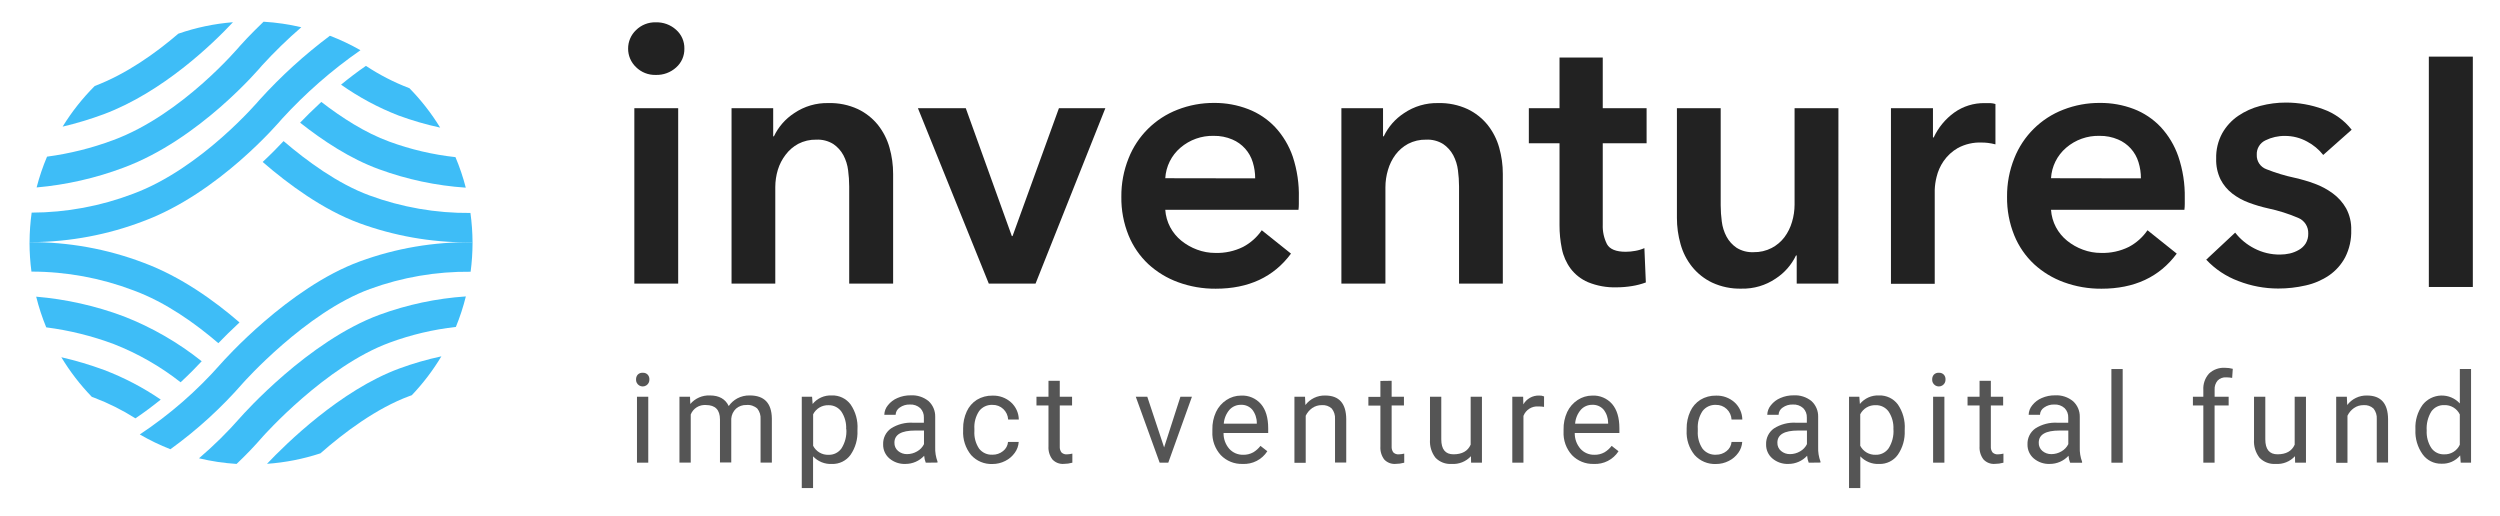
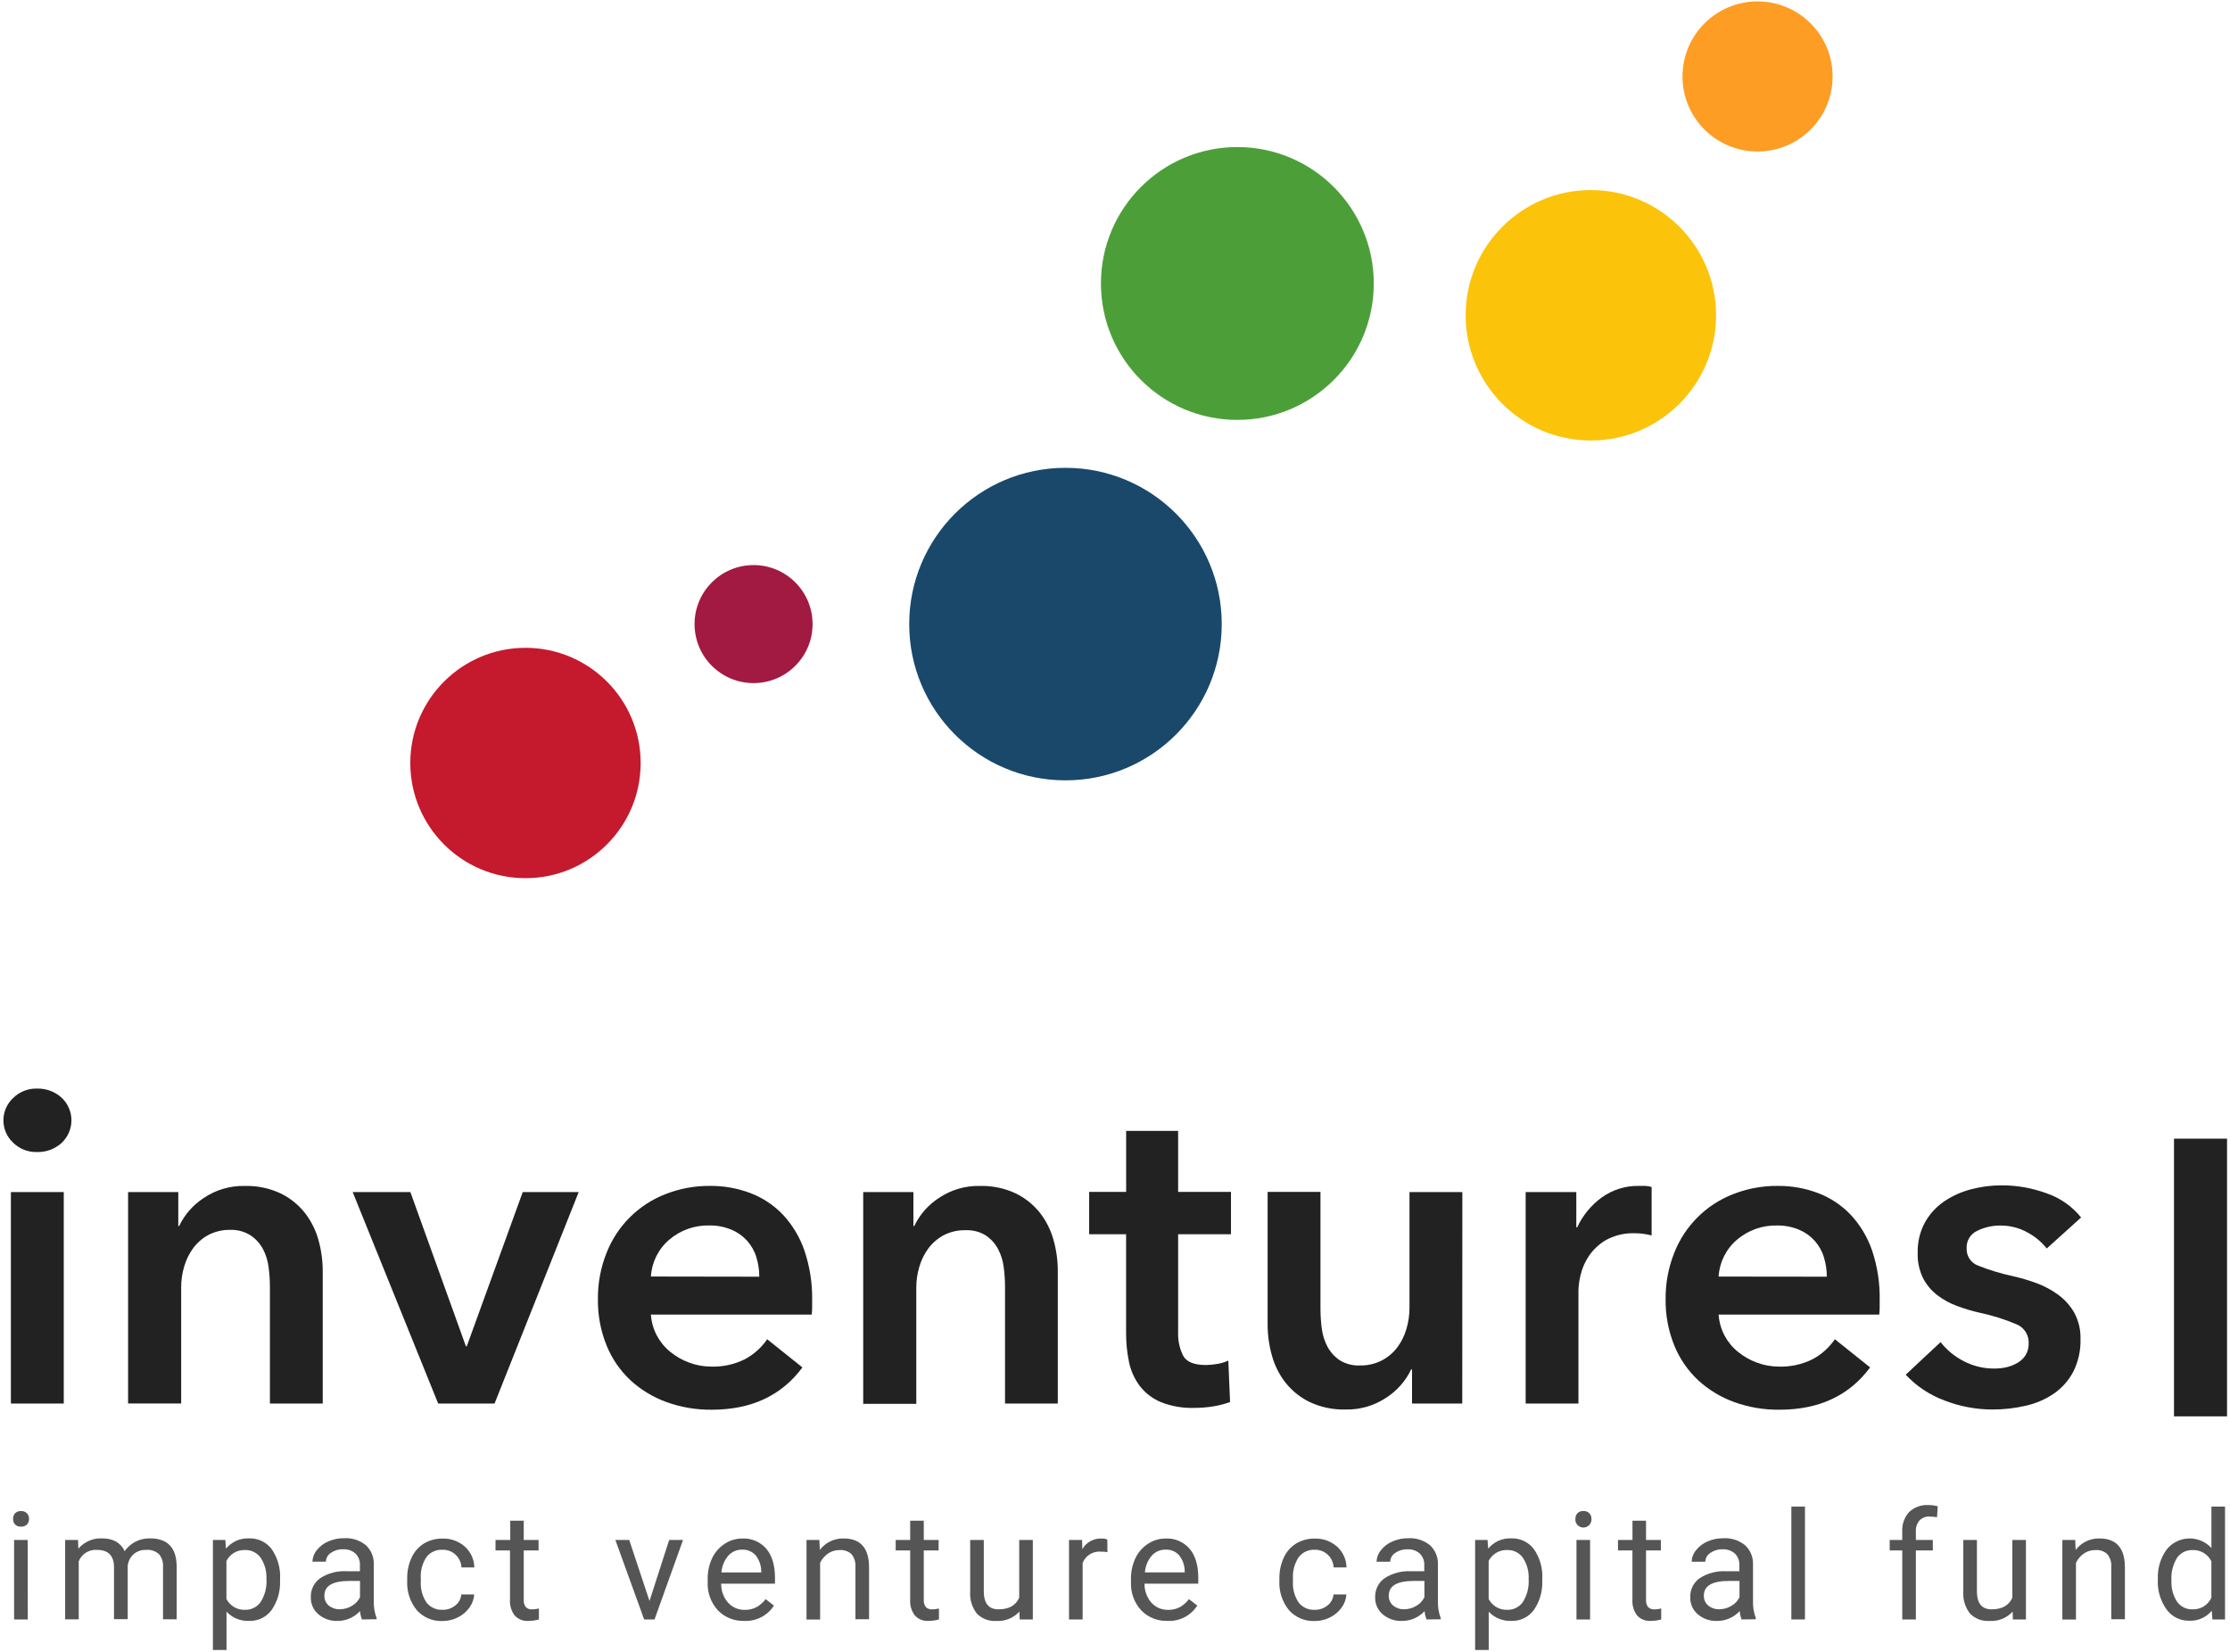
- <svg xmlns="http://www.w3.org/2000/svg" id="Calque_1" data-name="Calque 1" viewBox="0 0 691 142.51">
+ <svg xmlns="http://www.w3.org/2000/svg" id="Calque_1" data-name="Calque 1" viewBox="0 0 511.33 378.59">
  <defs>
-     <style>.cls-1{fill:#3ebdf7;}.cls-2{fill:#222;}.cls-3{fill:#555;}</style>
+     <style>.cls-1{fill:#222;}.cls-2{fill:#555;}.cls-3{fill:#fcc30b;}.cls-4{fill:#c5192d;}.cls-5{fill:#4c9f38;}.cls-6{fill:#fd9d24;}.cls-7{fill:#a21942;}.cls-8{fill:#19486a;}</style>
  </defs>
-   <path class="cls-1" d="M36.89,80.26c9,3.3,17.2,9.23,23.46,14.59,1.45-1.51,3.44-3.49,5.85-5.73C59.34,83.17,50,76.45,39.69,72.63A87.28,87.28,0,0,0,8.16,66.93c0,.07,0,.15,0,.22a61.71,61.71,0,0,0,.53,7.92A79.42,79.42,0,0,1,36.89,80.26Z" />
-   <path class="cls-1" d="M113.17,109.47l.65-.23A61.44,61.44,0,0,0,122,98.49a85.53,85.53,0,0,0-11.62,3.36c-16.3,6-31.41,20.89-36.58,26.35a61,61,0,0,0,14.77-2.9C95.13,119.53,104.07,112.83,113.17,109.47Z" />
-   <path class="cls-1" d="M72.61,120.7c.17-.19,17.34-19.51,35.09-26A77.54,77.54,0,0,1,126,90.37a60.73,60.73,0,0,0,2.76-8.44A86.39,86.39,0,0,0,104.9,87c-19.66,7.24-37.62,27.43-38.45,28.37A110.14,110.14,0,0,1,55,126.67a61.12,61.12,0,0,0,10.39,1.56A103,103,0,0,0,72.61,120.7Z" />
-   <path class="cls-1" d="M67.15,105.88c.17-.19,17.33-19.5,35.09-26a78.78,78.78,0,0,1,27.84-4.77,61.71,61.71,0,0,0,.53-7.92c0-.08,0-.15,0-.23a86.81,86.81,0,0,0-31.17,5.3C79.77,79.47,61.81,99.66,61,100.59a112.93,112.93,0,0,1-22.36,19.49,60.94,60.94,0,0,0,8.46,4.09A119,119,0,0,0,67.15,105.88Z" />
-   <path class="cls-1" d="M49.92,105.66c2.52-2.34,4.5-4.37,5.83-5.81a82.78,82.78,0,0,0-21.52-12.4A91,91,0,0,0,10,82a60.74,60.74,0,0,0,2.78,8.48,84.13,84.13,0,0,1,18.67,4.62A73.06,73.06,0,0,1,49.92,105.66Z" />
-   <path class="cls-1" d="M37.43,115.63c2.49-1.67,4.83-3.44,7-5.19a75.59,75.59,0,0,0-15.63-8.17,97,97,0,0,0-11.85-3.53,61.45,61.45,0,0,0,8.43,10.95l.61.22A63.3,63.3,0,0,1,37.43,115.63Z" />
-   <path class="cls-1" d="M101.14,18.21c-2.43,1.67-4.74,3.44-6.87,5.19a73.69,73.69,0,0,0,15.92,8.54,85.86,85.86,0,0,0,11.47,3.33,61.47,61.47,0,0,0-8.49-10.89l-.17-.06A61.73,61.73,0,0,1,101.14,18.21Z" />
-   <path class="cls-1" d="M39.53,61.17c21-7.75,37.74-27.54,38.38-28.29a129.69,129.69,0,0,1,21.72-19,60.92,60.92,0,0,0-8.44-4A137.13,137.13,0,0,0,71.75,27.58c-.16.19-16.06,19-35,26a79.49,79.49,0,0,1-28,5.19,61.68,61.68,0,0,0-.58,8.15H9.1A88,88,0,0,0,39.53,61.17Z" />
-   <path class="cls-1" d="M72.45,18.06A129.43,129.43,0,0,1,83.28,7.53,61.15,61.15,0,0,0,72.85,6c-3.86,3.69-6.27,6.4-6.56,6.73s-16,19-35,26A84.34,84.34,0,0,1,13,43.3a60.76,60.76,0,0,0-2.88,8.51,91.07,91.07,0,0,0,24-5.46C55.11,38.6,71.82,18.82,72.45,18.06Z" />
-   <path class="cls-1" d="M64.39,6.14a60.91,60.91,0,0,0-15.1,3.17C43.13,14.6,35,20.44,26.18,23.77A61.49,61.49,0,0,0,17.31,35a97.71,97.71,0,0,0,11.31-3.41C45,25.48,58.84,12.08,64.39,6.14Z" />
-   <path class="cls-1" d="M88.81,28.17c-2.51,2.32-4.54,4.36-5.86,5.74,6.33,5,13.91,10,21.79,12.86a86.47,86.47,0,0,0,24,5.1,60.75,60.75,0,0,0-2.85-8.44,77.42,77.42,0,0,1-18.3-4.29C100.94,36.71,94.41,32.5,88.81,28.17Z" />
-   <path class="cls-1" d="M102.08,54c-8.68-3.19-17.22-9.46-23.7-15-1.44,1.54-3.4,3.54-5.78,5.77,7.09,6.14,16.65,13.2,26.68,16.9a87,87,0,0,0,30,5.32l1.33,0a61.69,61.69,0,0,0-.58-8.13A78.71,78.71,0,0,1,102.08,54Z" />
-   <path class="cls-2" d="M173.61,13.44a7,7,0,0,1,2.17-5.1,7.46,7.46,0,0,1,5.5-2.17,8,8,0,0,1,5.61,2.07,6.74,6.74,0,0,1,2.27,5.2,6.74,6.74,0,0,1-2.27,5.2,8,8,0,0,1-5.61,2.07,7.45,7.45,0,0,1-5.5-2.17A7,7,0,0,1,173.61,13.44Zm1.72,16.46h12.12V78.38H175.33Z" />
-   <path class="cls-2" d="M202.2,29.9h11.51v7.78h.2a15.66,15.66,0,0,1,5.61-6.41A16.11,16.11,0,0,1,229,28.49a18.24,18.24,0,0,1,8.13,1.67,16,16,0,0,1,5.55,4.39,17.8,17.8,0,0,1,3.18,6.26,26.41,26.41,0,0,1,1,7.27v30.3H234.72V51.52a34.36,34.36,0,0,0-.3-4.44,12,12,0,0,0-1.31-4.19,8.72,8.72,0,0,0-2.78-3.08,8.17,8.17,0,0,0-4.7-1.21,10.37,10.37,0,0,0-5,1.16,10.73,10.73,0,0,0-3.48,3A13.19,13.19,0,0,0,215,46.92a16.72,16.72,0,0,0-.71,4.8V78.38H202.2Z" />
-   <path class="cls-2" d="M253.71,29.9h13.23l12.73,35.35h.2L292.69,29.9h12.83L286.23,78.38H273.3Z" />
-   <path class="cls-2" d="M359,54.75v1.62a13.17,13.17,0,0,1-.1,1.62H322.08a12,12,0,0,0,1.36,4.8,12.18,12.18,0,0,0,3.08,3.74A15.33,15.33,0,0,0,330.87,69a14.28,14.28,0,0,0,5.05.91,16.17,16.17,0,0,0,7.68-1.67,14.39,14.39,0,0,0,5.15-4.6l8.08,6.46q-7.17,9.7-20.81,9.7A29.61,29.61,0,0,1,325.62,78a24.53,24.53,0,0,1-8.23-5,22.55,22.55,0,0,1-5.45-7.93,27.33,27.33,0,0,1-2-10.66,27.83,27.83,0,0,1,2-10.66,23.73,23.73,0,0,1,13.53-13.43,27.22,27.22,0,0,1,10.15-1.87A25.59,25.59,0,0,1,345,30.16a20.28,20.28,0,0,1,7.42,4.95,23,23,0,0,1,4.9,8.18A33.8,33.8,0,0,1,359,54.75ZM346.93,49.3a15,15,0,0,0-.66-4.44,9.92,9.92,0,0,0-5.66-6.31,12.56,12.56,0,0,0-5.1-1,13.62,13.62,0,0,0-9.24,3.28,12,12,0,0,0-4.19,8.43Z" />
-   <path class="cls-2" d="M370.76,29.9h11.51v7.78h.2a15.66,15.66,0,0,1,5.61-6.41,16.11,16.11,0,0,1,9.44-2.78,18.24,18.24,0,0,1,8.13,1.67,16,16,0,0,1,5.55,4.39,17.8,17.8,0,0,1,3.18,6.26,26.41,26.41,0,0,1,1,7.27v30.3H403.28V51.52a34.36,34.36,0,0,0-.3-4.44,12,12,0,0,0-1.31-4.19,8.72,8.72,0,0,0-2.78-3.08,8.17,8.17,0,0,0-4.7-1.21,10.37,10.37,0,0,0-5,1.16,10.73,10.73,0,0,0-3.48,3,13.19,13.19,0,0,0-2.07,4.19,16.72,16.72,0,0,0-.71,4.8V78.38H370.76Z" />
-   <path class="cls-2" d="M422.57,39.6V29.9h8.48v-14H443v14h12.12v9.7H443V62.12a11,11,0,0,0,1.16,5.35q1.16,2.12,5.2,2.12a15.05,15.05,0,0,0,2.63-.25,10.54,10.54,0,0,0,2.52-.76l.4,9.49a20.06,20.06,0,0,1-3.84,1,27.09,27.09,0,0,1-4.24.35A19.35,19.35,0,0,1,438.93,78a11.93,11.93,0,0,1-4.8-3.74,13.81,13.81,0,0,1-2.42-5.45,31.64,31.64,0,0,1-.66-6.62V39.6Z" />
-   <path class="cls-2" d="M508.12,78.38H496.61V70.61h-.2A15.68,15.68,0,0,1,490.8,77a16.12,16.12,0,0,1-9.44,2.78,18.23,18.23,0,0,1-8.13-1.67,16,16,0,0,1-5.55-4.39,17.7,17.7,0,0,1-3.18-6.26,26.31,26.31,0,0,1-1-7.27V29.9H475.6V56.77a34.36,34.36,0,0,0,.3,4.44,12,12,0,0,0,1.31,4.19A8.69,8.69,0,0,0,480,68.49a8.15,8.15,0,0,0,4.7,1.21,10.43,10.43,0,0,0,5-1.16,10.57,10.57,0,0,0,3.54-3,13.19,13.19,0,0,0,2.07-4.19,16.74,16.74,0,0,0,.71-4.8V29.9h12.12Z" />
-   <path class="cls-2" d="M522.66,29.9h11.61V38h.2a17.69,17.69,0,0,1,5.66-6.87,14.11,14.11,0,0,1,8.48-2.63q.71,0,1.52,0a5.66,5.66,0,0,1,1.41.25V39.9a17.13,17.13,0,0,0-2.07-.4,14.5,14.5,0,0,0-1.67-.1,12.85,12.85,0,0,0-6.67,1.52,12.1,12.1,0,0,0-3.94,3.64,13,13,0,0,0-1.92,4.34,16.85,16.85,0,0,0-.51,3.54v26H522.66Z" />
-   <path class="cls-2" d="M603.87,54.75v1.62a13.17,13.17,0,0,1-.1,1.62H566.9a12,12,0,0,0,1.36,4.8,12.18,12.18,0,0,0,3.08,3.74A15.33,15.33,0,0,0,575.69,69a14.28,14.28,0,0,0,5.05.91,16.17,16.17,0,0,0,7.68-1.67,14.39,14.39,0,0,0,5.15-4.6l8.08,6.46q-7.17,9.7-20.81,9.7A29.61,29.61,0,0,1,570.43,78a24.53,24.53,0,0,1-8.23-5,22.55,22.55,0,0,1-5.45-7.93,27.33,27.33,0,0,1-2-10.66,27.83,27.83,0,0,1,2-10.66,23.73,23.73,0,0,1,13.53-13.43,27.22,27.22,0,0,1,10.15-1.87,25.59,25.59,0,0,1,9.34,1.67,20.28,20.28,0,0,1,7.42,4.95,23,23,0,0,1,4.9,8.18A33.8,33.8,0,0,1,603.87,54.75ZM591.75,49.3a15,15,0,0,0-.66-4.44,9.92,9.92,0,0,0-5.66-6.31,12.56,12.56,0,0,0-5.1-1,13.62,13.62,0,0,0-9.24,3.28,12,12,0,0,0-4.19,8.43Z" />
-   <path class="cls-2" d="M642.14,42.83a14,14,0,0,0-4.44-3.69,12.52,12.52,0,0,0-6.16-1.57,11.79,11.79,0,0,0-5.35,1.21,4.18,4.18,0,0,0-2.42,4,4.05,4.05,0,0,0,2.68,4,48.91,48.91,0,0,0,7.83,2.37,44.49,44.49,0,0,1,5.5,1.62,20.14,20.14,0,0,1,5,2.68,13.23,13.23,0,0,1,3.69,4.14,11.94,11.94,0,0,1,1.41,6,15.62,15.62,0,0,1-1.67,7.52,14.15,14.15,0,0,1-4.44,5,18.71,18.71,0,0,1-6.46,2.78,33.57,33.57,0,0,1-7.62.86,30.29,30.29,0,0,1-11-2.07,23.24,23.24,0,0,1-8.89-5.91l8-7.47a15.88,15.88,0,0,0,5.25,4.34,15,15,0,0,0,7.17,1.72,12.32,12.32,0,0,0,2.68-.3,9.09,9.09,0,0,0,2.52-1,5.23,5.23,0,0,0,1.87-1.77,5,5,0,0,0,.71-2.73,4.48,4.48,0,0,0-2.78-4.34,45,45,0,0,0-8.33-2.63,39.94,39.94,0,0,1-5.3-1.57,17.25,17.25,0,0,1-4.6-2.53,11.67,11.67,0,0,1-3.23-3.89,12.35,12.35,0,0,1-1.21-5.76,13.88,13.88,0,0,1,1.67-7,14.33,14.33,0,0,1,4.39-4.8,19.74,19.74,0,0,1,6.16-2.78,27.53,27.53,0,0,1,7.07-.91,29.78,29.78,0,0,1,10.25,1.82A17.32,17.32,0,0,1,650,35.86Z" />
-   <path class="cls-3" d="M175.81,104.83a1.86,1.86,0,0,1,.46-1.28,1.74,1.74,0,0,1,1.37-.52,1.76,1.76,0,0,1,1.38.52,1.84,1.84,0,0,1,.47,1.28,1.85,1.85,0,1,1-3.69,0Zm3.37,23.06h-3.12V109.66h3.12Z" />
-   <path class="cls-3" d="M190.72,109.66l.08,2a6.73,6.73,0,0,1,5.41-2.36q3.82,0,5.21,2.93a6.91,6.91,0,0,1,2.37-2.12,7,7,0,0,1,3.45-.81q6,0,6.1,6.35v12.21h-3.12v-12a4.18,4.18,0,0,0-.89-2.92,3.93,3.93,0,0,0-3-1,4.13,4.13,0,0,0-2.88,1,4.2,4.2,0,0,0-1.33,2.79v12.1H199V115.95q0-4-3.89-4a4.17,4.17,0,0,0-4.19,2.61v13.31h-3.12V109.66Z" />
-   <path class="cls-3" d="M237,119a10.91,10.91,0,0,1-1.9,6.7,6.1,6.1,0,0,1-5.15,2.54,6.69,6.69,0,0,1-5.22-2.11v8.78h-3.12V109.66h2.85l.15,2a6.42,6.42,0,0,1,5.29-2.36,6.22,6.22,0,0,1,5.2,2.48,11,11,0,0,1,1.91,6.89Zm-3.12-.35a8.05,8.05,0,0,0-1.31-4.87A4.23,4.23,0,0,0,229,112a4.58,4.58,0,0,0-4.25,2.51v8.71a4.59,4.59,0,0,0,4.28,2.49,4.21,4.21,0,0,0,3.56-1.78A8.79,8.79,0,0,0,233.93,118.63Z" />
-   <path class="cls-3" d="M255.88,127.89a6.51,6.51,0,0,1-.44-1.92,7,7,0,0,1-5.19,2.26,6.43,6.43,0,0,1-4.42-1.52,4.93,4.93,0,0,1-1.73-3.87,5.15,5.15,0,0,1,2.17-4.42,10.21,10.21,0,0,1,6.09-1.58h3v-1.43a3.5,3.5,0,0,0-1-2.6,3.92,3.92,0,0,0-2.88-1,4.54,4.54,0,0,0-2.8.84,2.48,2.48,0,0,0-1.13,2h-3.13a4.3,4.3,0,0,1,1-2.64,6.61,6.61,0,0,1,2.63-2,8.84,8.84,0,0,1,3.65-.74,7.21,7.21,0,0,1,4.94,1.58,5.69,5.69,0,0,1,1.85,4.34v8.39a10.26,10.26,0,0,0,.64,4v.27Zm-5.17-2.37a5.48,5.48,0,0,0,2.78-.76,4.59,4.59,0,0,0,1.9-2V119h-2.44q-5.73,0-5.73,3.35a2.84,2.84,0,0,0,1,2.29A3.75,3.75,0,0,0,250.71,125.52Z" />
-   <path class="cls-3" d="M274.33,125.68a4.49,4.49,0,0,0,2.91-1,3.55,3.55,0,0,0,1.38-2.53h2.95a5.66,5.66,0,0,1-1.08,3,7.09,7.09,0,0,1-2.65,2.26,7.66,7.66,0,0,1-3.51.84,7.51,7.51,0,0,1-5.92-2.48,9.9,9.9,0,0,1-2.2-6.8v-.52a11,11,0,0,1,1-4.73,7.43,7.43,0,0,1,2.8-3.22,8,8,0,0,1,4.32-1.15,7.31,7.31,0,0,1,5.1,1.84,6.56,6.56,0,0,1,2.17,4.77h-2.95a4.29,4.29,0,0,0-1.34-2.91,4.17,4.17,0,0,0-3-1.14,4.36,4.36,0,0,0-3.68,1.71,8,8,0,0,0-1.31,4.94v.59a7.87,7.87,0,0,0,1.3,4.85A4.38,4.38,0,0,0,274.33,125.68Z" />
-   <path class="cls-3" d="M292.92,105.25v4.41h3.4v2.41h-3.4v11.32a2.54,2.54,0,0,0,.45,1.64,1.92,1.92,0,0,0,1.55.55,7.56,7.56,0,0,0,1.48-.2v2.51a9.07,9.07,0,0,1-2.39.33,3.88,3.88,0,0,1-3.15-1.26,5.43,5.43,0,0,1-1.06-3.59v-11.3h-3.32v-2.41h3.32v-4.41Z" />
-   <path class="cls-3" d="M321.76,123.66l4.51-14h3.18l-6.54,18.23h-2.38l-6.6-18.23h3.18Z" />
-   <path class="cls-3" d="M343.43,128.23a8,8,0,0,1-6-2.43,9,9,0,0,1-2.33-6.51v-.57a10.94,10.94,0,0,1,1-4.84,8.08,8.08,0,0,1,2.9-3.33,7.29,7.29,0,0,1,4-1.21,6.83,6.83,0,0,1,5.53,2.34q2,2.34,2,6.71v1.3H338.19a6.47,6.47,0,0,0,1.57,4.35,5,5,0,0,0,3.83,1.66,5.43,5.43,0,0,0,2.8-.67,7,7,0,0,0,2-1.79l1.9,1.48A7.65,7.65,0,0,1,343.43,128.23ZM343,111.89a4.16,4.16,0,0,0-3.17,1.37,6.68,6.68,0,0,0-1.58,3.85h9.13v-.24a5.94,5.94,0,0,0-1.28-3.68A3.92,3.92,0,0,0,343,111.89Z" />
-   <path class="cls-3" d="M360.71,109.66l.1,2.29a6.64,6.64,0,0,1,5.46-2.63q5.78,0,5.83,6.52v12H369V115.83a4.2,4.2,0,0,0-.9-2.91,3.61,3.61,0,0,0-2.75-.94,4.5,4.5,0,0,0-2.66.81,5.49,5.49,0,0,0-1.79,2.12v13h-3.12V109.66Z" />
-   <path class="cls-3" d="M384.65,105.25v4.41h3.4v2.41h-3.4v11.32a2.54,2.54,0,0,0,.45,1.64,1.92,1.92,0,0,0,1.55.55,7.56,7.56,0,0,0,1.48-.2v2.51a9.07,9.07,0,0,1-2.39.33A3.88,3.88,0,0,1,382.6,127a5.43,5.43,0,0,1-1.06-3.59v-11.3h-3.32v-2.41h3.32v-4.41Z" />
-   <path class="cls-3" d="M406.57,126.09a6.62,6.62,0,0,1-5.34,2.14,5.67,5.67,0,0,1-4.44-1.69,7.32,7.32,0,0,1-1.54-5V109.66h3.12v11.77q0,4.14,3.37,4.14,3.57,0,4.75-2.66V109.66h3.12v18.23h-3Z" />
-   <path class="cls-3" d="M426.77,112.46a9.4,9.4,0,0,0-1.53-.12,4.11,4.11,0,0,0-4.16,2.61v12.94H418V109.66h3l.05,2.11a4.85,4.85,0,0,1,4.35-2.44,3.19,3.19,0,0,1,1.38.24Z" />
-   <path class="cls-3" d="M440.5,128.23a8,8,0,0,1-6-2.43,9,9,0,0,1-2.33-6.51v-.57a10.94,10.94,0,0,1,1-4.84,8.08,8.08,0,0,1,2.9-3.33,7.29,7.29,0,0,1,4-1.21,6.83,6.83,0,0,1,5.53,2.34q2,2.34,2,6.71v1.3H435.26a6.47,6.47,0,0,0,1.57,4.35,5,5,0,0,0,3.83,1.66,5.43,5.43,0,0,0,2.8-.67,7,7,0,0,0,2-1.79l1.9,1.48A7.65,7.65,0,0,1,440.5,128.23Zm-.39-16.34a4.16,4.16,0,0,0-3.17,1.37,6.68,6.68,0,0,0-1.58,3.85h9.13v-.24a5.94,5.94,0,0,0-1.28-3.68A3.92,3.92,0,0,0,440.11,111.89Z" />
-   <path class="cls-3" d="M474.31,125.68a4.49,4.49,0,0,0,2.91-1,3.55,3.55,0,0,0,1.38-2.53h2.95a5.66,5.66,0,0,1-1.08,3,7.09,7.09,0,0,1-2.65,2.26,7.66,7.66,0,0,1-3.51.84,7.51,7.51,0,0,1-5.92-2.48,9.9,9.9,0,0,1-2.2-6.8v-.52a11,11,0,0,1,1-4.73,7.43,7.43,0,0,1,2.8-3.22,8,8,0,0,1,4.32-1.15,7.31,7.31,0,0,1,5.1,1.84,6.56,6.56,0,0,1,2.17,4.77H478.6a4.29,4.29,0,0,0-1.34-2.91,4.17,4.17,0,0,0-3-1.14,4.36,4.36,0,0,0-3.68,1.71,8,8,0,0,0-1.31,4.94v.59a7.87,7.87,0,0,0,1.3,4.85A4.38,4.38,0,0,0,474.31,125.68Z" />
-   <path class="cls-3" d="M499.93,127.89a6.51,6.51,0,0,1-.44-1.92,7,7,0,0,1-5.19,2.26,6.43,6.43,0,0,1-4.42-1.52,4.93,4.93,0,0,1-1.73-3.87,5.15,5.15,0,0,1,2.17-4.42,10.21,10.21,0,0,1,6.09-1.58h3v-1.43a3.5,3.5,0,0,0-1-2.6,3.92,3.92,0,0,0-2.88-1,4.54,4.54,0,0,0-2.8.84,2.48,2.48,0,0,0-1.13,2h-3.13a4.3,4.3,0,0,1,1-2.64,6.61,6.61,0,0,1,2.63-2,8.84,8.84,0,0,1,3.65-.74,7.21,7.21,0,0,1,4.94,1.58,5.69,5.69,0,0,1,1.85,4.34v8.39a10.26,10.26,0,0,0,.64,4v.27Zm-5.17-2.37a5.48,5.48,0,0,0,2.78-.76,4.59,4.59,0,0,0,1.9-2V119H497q-5.73,0-5.73,3.35a2.84,2.84,0,0,0,1,2.29A3.75,3.75,0,0,0,494.76,125.52Z" />
-   <path class="cls-3" d="M526.46,119a10.91,10.91,0,0,1-1.9,6.7,6.1,6.1,0,0,1-5.15,2.54,6.69,6.69,0,0,1-5.22-2.11v8.78h-3.12V109.66h2.85l.15,2a6.42,6.42,0,0,1,5.29-2.36,6.22,6.22,0,0,1,5.2,2.48,11,11,0,0,1,1.91,6.89Zm-3.12-.35a8.05,8.05,0,0,0-1.31-4.87,4.23,4.23,0,0,0-3.61-1.79,4.58,4.58,0,0,0-4.25,2.51v8.71a4.59,4.59,0,0,0,4.28,2.49,4.21,4.21,0,0,0,3.56-1.78A8.79,8.79,0,0,0,523.35,118.63Z" />
-   <path class="cls-3" d="M534.06,104.83a1.86,1.86,0,0,1,.46-1.28,1.74,1.74,0,0,1,1.37-.52,1.76,1.76,0,0,1,1.38.52,1.84,1.84,0,0,1,.47,1.28,1.85,1.85,0,1,1-3.69,0Zm3.37,23.06h-3.12V109.66h3.12Z" />
-   <path class="cls-3" d="M550.27,105.25v4.41h3.4v2.41h-3.4v11.32a2.54,2.54,0,0,0,.45,1.64,1.92,1.92,0,0,0,1.55.55,7.56,7.56,0,0,0,1.48-.2v2.51a9.07,9.07,0,0,1-2.39.33,3.88,3.88,0,0,1-3.15-1.26,5.43,5.43,0,0,1-1.06-3.59v-11.3h-3.32v-2.41h3.32v-4.41Z" />
-   <path class="cls-3" d="M572.18,127.89a6.51,6.51,0,0,1-.44-1.92,7,7,0,0,1-5.19,2.26,6.43,6.43,0,0,1-4.42-1.52,4.93,4.93,0,0,1-1.73-3.87,5.15,5.15,0,0,1,2.17-4.42,10.21,10.21,0,0,1,6.09-1.58h3v-1.43a3.5,3.5,0,0,0-1-2.6,3.92,3.92,0,0,0-2.88-1,4.54,4.54,0,0,0-2.8.84,2.48,2.48,0,0,0-1.13,2h-3.13a4.3,4.3,0,0,1,1-2.64,6.61,6.61,0,0,1,2.63-2,8.84,8.84,0,0,1,3.65-.74A7.21,7.21,0,0,1,573,110.9a5.69,5.69,0,0,1,1.85,4.34v8.39a10.26,10.26,0,0,0,.64,4v.27ZM567,125.52a5.48,5.48,0,0,0,2.78-.76,4.59,4.59,0,0,0,1.9-2V119h-2.44q-5.73,0-5.73,3.35a2.84,2.84,0,0,0,1,2.29A3.75,3.75,0,0,0,567,125.52Z" />
-   <path class="cls-3" d="M586.71,127.89h-3.12V102h3.12Z" />
-   <path class="cls-3" d="M609,127.89V112.07h-2.88v-2.41H609v-1.87a6.21,6.21,0,0,1,1.57-4.53,5.92,5.92,0,0,1,4.43-1.6,8.23,8.23,0,0,1,2.14.28l-.17,2.51a9,9,0,0,0-1.68-.15,3,3,0,0,0-2.34.89,3.6,3.6,0,0,0-.83,2.54v1.93H616v2.41h-3.89v15.82Z" />
-   <path class="cls-3" d="M634.33,126.09a6.62,6.62,0,0,1-5.34,2.14,5.67,5.67,0,0,1-4.44-1.69,7.32,7.32,0,0,1-1.54-5V109.66h3.12v11.77q0,4.14,3.37,4.14,3.57,0,4.75-2.66V109.66h3.12v18.23h-3Z" />
-   <path class="cls-3" d="M648.67,109.66l.1,2.29a6.64,6.64,0,0,1,5.46-2.63q5.78,0,5.83,6.52v12h-3.12V115.83a4.2,4.2,0,0,0-.9-2.91,3.61,3.61,0,0,0-2.75-.94,4.5,4.5,0,0,0-2.66.81,5.49,5.49,0,0,0-1.79,2.12v13h-3.12V109.66Z" />
-   <path class="cls-3" d="M667.62,118.63a10.68,10.68,0,0,1,2-6.75,6.76,6.76,0,0,1,10.28-.36V102H683v25.88h-2.86l-.15-2a6.35,6.35,0,0,1-5.21,2.29,6.22,6.22,0,0,1-5.16-2.59,10.79,10.79,0,0,1-2-6.77Zm3.12.35a8.08,8.08,0,0,0,1.28,4.85,4.14,4.14,0,0,0,3.54,1.75,4.55,4.55,0,0,0,4.33-2.66v-8.37a4.58,4.58,0,0,0-4.3-2.58,4.16,4.16,0,0,0-3.57,1.77A8.9,8.9,0,0,0,670.74,119Z" />
-   <rect class="cls-2" x="671.33" y="15.65" width="12.16" height="63.67" />
+   <path class="cls-1" d="M.78,256.88A7,7,0,0,1,3,251.78a7.46,7.46,0,0,1,5.5-2.17,8,8,0,0,1,5.61,2.07,7.09,7.09,0,0,1,0,10.4,8,8,0,0,1-5.61,2.07A7.45,7.45,0,0,1,3,262,7,7,0,0,1,.78,256.88ZM2.5,273.34H14.62v48.48H2.5Z" />
+   <path class="cls-1" d="M29.37,273.34H40.88v7.78h.2a15.66,15.66,0,0,1,5.61-6.41,16.11,16.11,0,0,1,9.44-2.78,18.24,18.24,0,0,1,8.13,1.67A16,16,0,0,1,69.82,278,17.8,17.8,0,0,1,73,284.25a26.41,26.41,0,0,1,1,7.27v30.3H61.89V295a34.36,34.36,0,0,0-.3-4.44,12,12,0,0,0-1.31-4.19,8.72,8.72,0,0,0-2.78-3.08A8.17,8.17,0,0,0,52.8,282a10.37,10.37,0,0,0-5,1.16,10.73,10.73,0,0,0-3.48,3,13.19,13.19,0,0,0-2.07,4.19,16.72,16.72,0,0,0-.71,4.8v26.66H29.37Z" />
+   <path class="cls-1" d="M80.87,273.34H94.1l12.73,35.35h.2l12.83-35.35h12.83L113.4,321.82H100.47Z" />
+   <path class="cls-1" d="M186.22,298.19v1.62a13.17,13.17,0,0,1-.1,1.62H149.25a12,12,0,0,0,1.36,4.8,12.18,12.18,0,0,0,3.08,3.74,15.33,15.33,0,0,0,4.34,2.47,14.28,14.28,0,0,0,5.05.91,16.17,16.17,0,0,0,7.68-1.67,14.39,14.39,0,0,0,5.15-4.6l8.08,6.46q-7.17,9.7-20.81,9.7a29.61,29.61,0,0,1-10.4-1.77,24.53,24.53,0,0,1-8.23-5,22.55,22.55,0,0,1-5.45-7.93,27.33,27.33,0,0,1-2-10.66,27.83,27.83,0,0,1,2-10.66,23.73,23.73,0,0,1,13.53-13.43,27.22,27.22,0,0,1,10.15-1.87,25.59,25.59,0,0,1,9.34,1.67,20.28,20.28,0,0,1,7.42,4.95,23,23,0,0,1,4.9,8.18A33.8,33.8,0,0,1,186.22,298.19Zm-12.12-5.45a15,15,0,0,0-.66-4.44,9.92,9.92,0,0,0-5.66-6.31,12.56,12.56,0,0,0-5.1-1,13.62,13.62,0,0,0-9.24,3.28,12,12,0,0,0-4.19,8.43Z" />
+   <path class="cls-1" d="M197.93,273.34h11.51v7.78h.2a15.66,15.66,0,0,1,5.61-6.41,16.11,16.11,0,0,1,9.44-2.78,18.24,18.24,0,0,1,8.13,1.67,16,16,0,0,1,5.55,4.39,17.8,17.8,0,0,1,3.18,6.26,26.41,26.41,0,0,1,1,7.27v30.3H230.45V295a34.36,34.36,0,0,0-.3-4.44,12,12,0,0,0-1.31-4.19,8.72,8.72,0,0,0-2.78-3.08,8.17,8.17,0,0,0-4.7-1.21,10.37,10.37,0,0,0-5,1.16,10.73,10.73,0,0,0-3.48,3,13.19,13.19,0,0,0-2.07,4.19,16.72,16.72,0,0,0-.71,4.8v26.66H197.93Z" />
+   <path class="cls-1" d="M249.74,283v-9.7h8.48v-14h11.92v14h12.12V283H270.14v22.52a11,11,0,0,0,1.16,5.35q1.16,2.12,5.2,2.12a15.05,15.05,0,0,0,2.63-.25,10.54,10.54,0,0,0,2.52-.76l.4,9.49a20.06,20.06,0,0,1-3.84,1,27.09,27.09,0,0,1-4.24.35,19.35,19.35,0,0,1-7.88-1.36,11.93,11.93,0,0,1-4.8-3.74,13.81,13.81,0,0,1-2.42-5.45,31.64,31.64,0,0,1-.66-6.62V283Z" />
+   <path class="cls-1" d="M335.29,321.82H323.77V314h-.2a15.68,15.68,0,0,1-5.61,6.41,16.12,16.12,0,0,1-9.44,2.78,18.23,18.23,0,0,1-8.13-1.67,16,16,0,0,1-5.55-4.39,17.7,17.7,0,0,1-3.18-6.26,26.31,26.31,0,0,1-1-7.27v-30.3h12.12v26.87a34.36,34.36,0,0,0,.3,4.44,12,12,0,0,0,1.31,4.19,8.69,8.69,0,0,0,2.78,3.08,8.15,8.15,0,0,0,4.7,1.21,10.43,10.43,0,0,0,5-1.16,10.57,10.57,0,0,0,3.54-3,13.19,13.19,0,0,0,2.07-4.19,16.74,16.74,0,0,0,.71-4.8V273.34h12.12Z" />
+   <path class="cls-1" d="M349.83,273.34h11.61v8.08h.2a17.69,17.69,0,0,1,5.66-6.87,14.11,14.11,0,0,1,8.48-2.63q.71,0,1.52,0a5.66,5.66,0,0,1,1.41.25v11.11a17.13,17.13,0,0,0-2.07-.4,14.5,14.5,0,0,0-1.67-.1,12.85,12.85,0,0,0-6.67,1.52,12.1,12.1,0,0,0-3.94,3.64,13,13,0,0,0-1.92,4.34,16.85,16.85,0,0,0-.51,3.54v26H349.83Z" />
+   <path class="cls-1" d="M431,298.19v1.62a13.17,13.17,0,0,1-.1,1.62H394.07a12,12,0,0,0,1.36,4.8,12.18,12.18,0,0,0,3.08,3.74,15.33,15.33,0,0,0,4.34,2.47,14.28,14.28,0,0,0,5.05.91,16.17,16.17,0,0,0,7.68-1.67,14.39,14.39,0,0,0,5.15-4.6l8.08,6.46q-7.17,9.7-20.81,9.7a29.61,29.61,0,0,1-10.4-1.77,24.53,24.53,0,0,1-8.23-5,22.55,22.55,0,0,1-5.45-7.93,27.33,27.33,0,0,1-2-10.66,27.83,27.83,0,0,1,2-10.66,23.73,23.73,0,0,1,13.53-13.43,27.22,27.22,0,0,1,10.15-1.87,25.59,25.59,0,0,1,9.34,1.67,20.28,20.28,0,0,1,7.42,4.95,23,23,0,0,1,4.9,8.18A33.8,33.8,0,0,1,431,298.19Zm-12.12-5.45a15,15,0,0,0-.66-4.44A9.92,9.92,0,0,0,412.6,282a12.56,12.56,0,0,0-5.1-1,13.62,13.62,0,0,0-9.24,3.28,12,12,0,0,0-4.19,8.43Z" />
+   <path class="cls-1" d="M469.31,286.27a14,14,0,0,0-4.44-3.69,12.52,12.52,0,0,0-6.16-1.57,11.79,11.79,0,0,0-5.35,1.21,4.18,4.18,0,0,0-2.42,4,4.05,4.05,0,0,0,2.68,4,48.91,48.91,0,0,0,7.83,2.37,44.49,44.49,0,0,1,5.5,1.62,20.14,20.14,0,0,1,5,2.68,13.23,13.23,0,0,1,3.69,4.14,11.94,11.94,0,0,1,1.41,6,15.62,15.62,0,0,1-1.67,7.52,14.15,14.15,0,0,1-4.44,5,18.71,18.71,0,0,1-6.46,2.78,33.57,33.57,0,0,1-7.62.86,30.29,30.29,0,0,1-11-2.07,23.24,23.24,0,0,1-8.89-5.91l8-7.47a15.88,15.88,0,0,0,5.25,4.34,15,15,0,0,0,7.17,1.72,12.32,12.32,0,0,0,2.68-.3,9.09,9.09,0,0,0,2.52-1,5.23,5.23,0,0,0,1.87-1.77,5,5,0,0,0,.71-2.73,4.48,4.48,0,0,0-2.78-4.34,45,45,0,0,0-8.33-2.63,39.94,39.94,0,0,1-5.3-1.57,17.25,17.25,0,0,1-4.6-2.53,11.67,11.67,0,0,1-3.23-3.89,12.35,12.35,0,0,1-1.21-5.76,13.88,13.88,0,0,1,1.67-7,14.33,14.33,0,0,1,4.39-4.8,19.74,19.74,0,0,1,6.16-2.78,27.53,27.53,0,0,1,7.07-.91,29.78,29.78,0,0,1,10.25,1.82,17.32,17.32,0,0,1,7.93,5.55Z" />
+   <path class="cls-2" d="M3,348.27A1.86,1.86,0,0,1,3.44,347a1.74,1.74,0,0,1,1.37-.52,1.76,1.76,0,0,1,1.38.52,1.84,1.84,0,0,1,.47,1.28,1.78,1.78,0,0,1-.47,1.26,1.79,1.79,0,0,1-1.38.51,1.77,1.77,0,0,1-1.37-.51A1.79,1.79,0,0,1,3,348.27Zm3.37,23.06H3.23V353.1H6.35Z" />
+   <path class="cls-2" d="M17.89,353.1l.08,2a6.73,6.73,0,0,1,5.41-2.36q3.82,0,5.21,2.93a6.91,6.91,0,0,1,2.37-2.12,7,7,0,0,1,3.45-.81q6,0,6.1,6.35v12.21H37.38v-12a4.18,4.18,0,0,0-.89-2.92,3.93,3.93,0,0,0-3-1,4.13,4.13,0,0,0-2.88,1,4.2,4.2,0,0,0-1.33,2.79v12.1H26.14V359.38q0-4-3.89-4A4.17,4.17,0,0,0,18.05,358v13.31H14.94V353.1Z" />
+   <path class="cls-2" d="M64.21,362.42a10.91,10.91,0,0,1-1.9,6.7,6.1,6.1,0,0,1-5.15,2.54,6.69,6.69,0,0,1-5.22-2.11v8.78H48.82V353.1h2.85l.15,2a6.42,6.42,0,0,1,5.29-2.36,6.22,6.22,0,0,1,5.2,2.48,11,11,0,0,1,1.91,6.89Zm-3.12-.35a8.05,8.05,0,0,0-1.31-4.87,4.23,4.23,0,0,0-3.61-1.79,4.58,4.58,0,0,0-4.25,2.51v8.71a4.59,4.59,0,0,0,4.28,2.49,4.21,4.21,0,0,0,3.56-1.78A8.79,8.79,0,0,0,61.1,362.06Z" />
+   <path class="cls-2" d="M83,371.33a6.51,6.51,0,0,1-.44-1.92,7,7,0,0,1-5.19,2.26A6.43,6.43,0,0,1,73,370.14a4.93,4.93,0,0,1-1.73-3.87,5.15,5.15,0,0,1,2.17-4.42,10.21,10.21,0,0,1,6.09-1.58h3v-1.43a3.5,3.5,0,0,0-1-2.6,3.92,3.92,0,0,0-2.88-1,4.54,4.54,0,0,0-2.8.84,2.48,2.48,0,0,0-1.13,2H71.64a4.3,4.3,0,0,1,1-2.64,6.61,6.61,0,0,1,2.63-2,8.84,8.84,0,0,1,3.65-.74,7.21,7.21,0,0,1,4.94,1.58,5.69,5.69,0,0,1,1.85,4.34v8.39a10.26,10.26,0,0,0,.64,4v.27ZM77.87,369a5.48,5.48,0,0,0,2.78-.76,4.59,4.59,0,0,0,1.9-2v-3.74H80.11q-5.73,0-5.73,3.35a2.84,2.84,0,0,0,1,2.29A3.75,3.75,0,0,0,77.87,369Z" />
+   <path class="cls-2" d="M101.49,369.12a4.49,4.49,0,0,0,2.91-1,3.55,3.55,0,0,0,1.38-2.53h2.95a5.66,5.66,0,0,1-1.08,3,7.09,7.09,0,0,1-2.65,2.26,7.66,7.66,0,0,1-3.51.84,7.51,7.51,0,0,1-5.92-2.48,9.9,9.9,0,0,1-2.2-6.8v-.52a11,11,0,0,1,1-4.73,7.43,7.43,0,0,1,2.8-3.22,8,8,0,0,1,4.32-1.15,7.31,7.31,0,0,1,5.1,1.84,6.56,6.56,0,0,1,2.17,4.77h-2.95a4.29,4.29,0,0,0-1.34-2.91,4.17,4.17,0,0,0-3-1.14A4.36,4.36,0,0,0,97.8,357,8,8,0,0,0,96.49,362v.59a7.87,7.87,0,0,0,1.3,4.85A4.38,4.38,0,0,0,101.49,369.12Z" />
+   <path class="cls-2" d="M120.09,348.69v4.41h3.4v2.41h-3.4v11.32a2.54,2.54,0,0,0,.45,1.64,1.92,1.92,0,0,0,1.55.55,7.56,7.56,0,0,0,1.48-.2v2.51a9.07,9.07,0,0,1-2.39.33A3.88,3.88,0,0,1,118,370.4a5.43,5.43,0,0,1-1.06-3.59v-11.3h-3.32V353.1H117v-4.41Z" />
+   <path class="cls-2" d="M148.93,367.1l4.51-14h3.18l-6.54,18.23h-2.38l-6.6-18.23h3.18Z" />
+   <path class="cls-2" d="M170.6,371.66a8,8,0,0,1-6-2.43,9,9,0,0,1-2.33-6.51v-.57a10.94,10.94,0,0,1,1-4.84,8.08,8.08,0,0,1,2.9-3.33,7.29,7.29,0,0,1,4-1.21,6.83,6.83,0,0,1,5.53,2.34q2,2.34,2,6.71v1.3H165.36a6.47,6.47,0,0,0,1.57,4.35,5,5,0,0,0,3.83,1.66,5.43,5.43,0,0,0,2.8-.67,7,7,0,0,0,2-1.79l1.9,1.48A7.65,7.65,0,0,1,170.6,371.66Zm-.39-16.34A4.16,4.16,0,0,0,167,356.7a6.68,6.68,0,0,0-1.58,3.85h9.13v-.24a5.94,5.94,0,0,0-1.28-3.68A3.92,3.92,0,0,0,170.21,355.32Z" />
+   <path class="cls-2" d="M187.88,353.1l.1,2.29a6.64,6.64,0,0,1,5.46-2.63q5.78,0,5.83,6.52v12h-3.12V359.27a4.2,4.2,0,0,0-.9-2.91,3.61,3.61,0,0,0-2.75-.94,4.5,4.5,0,0,0-2.66.81,5.49,5.49,0,0,0-1.79,2.12v13h-3.12V353.1Z" />
+   <path class="cls-2" d="M211.82,348.69v4.41h3.4v2.41h-3.4v11.32a2.54,2.54,0,0,0,.45,1.64,1.92,1.92,0,0,0,1.55.55,7.56,7.56,0,0,0,1.48-.2v2.51a9.07,9.07,0,0,1-2.39.33,3.88,3.88,0,0,1-3.15-1.26,5.43,5.43,0,0,1-1.06-3.59v-11.3h-3.32V353.1h3.32v-4.41Z" />
+   <path class="cls-2" d="M233.74,369.53a6.62,6.62,0,0,1-5.34,2.14A5.67,5.67,0,0,1,224,370a7.32,7.32,0,0,1-1.54-5V353.1h3.12v11.77q0,4.14,3.37,4.14,3.57,0,4.75-2.66V353.1h3.12v18.23h-3Z" />
+   <path class="cls-2" d="M253.93,355.9a9.4,9.4,0,0,0-1.53-.12,4.11,4.11,0,0,0-4.16,2.61v12.94h-3.12V353.1h3l.05,2.11a4.85,4.85,0,0,1,4.35-2.44,3.19,3.19,0,0,1,1.38.24Z" />
+   <path class="cls-2" d="M267.66,371.66a8,8,0,0,1-6-2.43,9,9,0,0,1-2.33-6.51v-.57a10.94,10.94,0,0,1,1-4.84,8.08,8.08,0,0,1,2.9-3.33,7.29,7.29,0,0,1,4-1.21,6.83,6.83,0,0,1,5.53,2.34q2,2.34,2,6.71v1.3H262.43a6.47,6.47,0,0,0,1.57,4.35,5,5,0,0,0,3.83,1.66,5.43,5.43,0,0,0,2.8-.67,7,7,0,0,0,2-1.79l1.9,1.48A7.65,7.65,0,0,1,267.66,371.66Zm-.39-16.34a4.16,4.16,0,0,0-3.17,1.37,6.68,6.68,0,0,0-1.58,3.85h9.13v-.24a5.94,5.94,0,0,0-1.28-3.68A3.92,3.92,0,0,0,267.28,355.32Z" />
+   <path class="cls-2" d="M301.48,369.12a4.49,4.49,0,0,0,2.91-1,3.55,3.55,0,0,0,1.38-2.53h2.95a5.66,5.66,0,0,1-1.08,3,7.09,7.09,0,0,1-2.65,2.26,7.66,7.66,0,0,1-3.51.84,7.51,7.51,0,0,1-5.92-2.48,9.9,9.9,0,0,1-2.2-6.8v-.52a11,11,0,0,1,1-4.73,7.43,7.43,0,0,1,2.8-3.22,8,8,0,0,1,4.32-1.15,7.31,7.31,0,0,1,5.1,1.84,6.56,6.56,0,0,1,2.17,4.77h-2.95a4.29,4.29,0,0,0-1.34-2.91,4.17,4.17,0,0,0-3-1.14,4.36,4.36,0,0,0-3.68,1.71,8,8,0,0,0-1.31,4.94v.59a7.87,7.87,0,0,0,1.3,4.85A4.38,4.38,0,0,0,301.48,369.12Z" />
+   <path class="cls-2" d="M327.1,371.33a6.51,6.51,0,0,1-.44-1.92,7,7,0,0,1-5.19,2.26,6.43,6.43,0,0,1-4.42-1.52,4.93,4.93,0,0,1-1.73-3.87,5.15,5.15,0,0,1,2.17-4.42,10.21,10.21,0,0,1,6.09-1.58h3v-1.43a3.5,3.5,0,0,0-1-2.6,3.92,3.92,0,0,0-2.88-1,4.54,4.54,0,0,0-2.8.84,2.48,2.48,0,0,0-1.13,2h-3.13a4.3,4.3,0,0,1,1-2.64,6.61,6.61,0,0,1,2.63-2,8.84,8.84,0,0,1,3.65-.74,7.21,7.21,0,0,1,4.94,1.58,5.69,5.69,0,0,1,1.85,4.34v8.39a10.26,10.26,0,0,0,.64,4v.27ZM321.93,369a5.48,5.48,0,0,0,2.78-.76,4.59,4.59,0,0,0,1.9-2v-3.74h-2.44q-5.73,0-5.73,3.35a2.84,2.84,0,0,0,1,2.29A3.75,3.75,0,0,0,321.93,369Z" />
+   <path class="cls-2" d="M353.63,362.42a10.91,10.91,0,0,1-1.9,6.7,6.1,6.1,0,0,1-5.15,2.54,6.69,6.69,0,0,1-5.22-2.11v8.78h-3.12V353.1h2.85l.15,2a6.42,6.42,0,0,1,5.29-2.36,6.22,6.22,0,0,1,5.2,2.48,11,11,0,0,1,1.91,6.89Zm-3.12-.35a8.05,8.05,0,0,0-1.31-4.87,4.23,4.23,0,0,0-3.61-1.79,4.58,4.58,0,0,0-4.25,2.51v8.71a4.59,4.59,0,0,0,4.28,2.49,4.21,4.21,0,0,0,3.56-1.78A8.79,8.79,0,0,0,350.51,362.06Z" />
+   <path class="cls-2" d="M361.23,348.27a1.86,1.86,0,0,1,.46-1.28,1.74,1.74,0,0,1,1.37-.52,1.76,1.76,0,0,1,1.38.52,1.84,1.84,0,0,1,.47,1.28,1.85,1.85,0,1,1-3.69,0Zm3.37,23.06h-3.12V353.1h3.12Z" />
+   <path class="cls-2" d="M377.43,348.69v4.41h3.4v2.41h-3.4v11.32a2.54,2.54,0,0,0,.45,1.64,1.92,1.92,0,0,0,1.55.55,7.56,7.56,0,0,0,1.48-.2v2.51a9.07,9.07,0,0,1-2.39.33,3.88,3.88,0,0,1-3.15-1.26,5.43,5.43,0,0,1-1.06-3.59v-11.3H371V353.1h3.32v-4.41Z" />
+   <path class="cls-2" d="M399.35,371.33a6.51,6.51,0,0,1-.44-1.92,7,7,0,0,1-5.19,2.26,6.43,6.43,0,0,1-4.42-1.52,4.93,4.93,0,0,1-1.73-3.87,5.15,5.15,0,0,1,2.17-4.42,10.21,10.21,0,0,1,6.09-1.58h3v-1.43a3.5,3.5,0,0,0-1-2.6,3.92,3.92,0,0,0-2.88-1,4.54,4.54,0,0,0-2.8.84,2.48,2.48,0,0,0-1.13,2h-3.13a4.3,4.3,0,0,1,1-2.64,6.61,6.61,0,0,1,2.63-2,8.84,8.84,0,0,1,3.65-.74,7.21,7.21,0,0,1,4.94,1.58,5.69,5.69,0,0,1,1.85,4.34v8.39a10.26,10.26,0,0,0,.64,4v.27ZM394.18,369a5.48,5.48,0,0,0,2.78-.76,4.59,4.59,0,0,0,1.9-2v-3.74h-2.44q-5.73,0-5.73,3.35a2.84,2.84,0,0,0,1,2.29A3.75,3.75,0,0,0,394.18,369Z" />
+   <path class="cls-2" d="M413.87,371.33h-3.12V345.45h3.12Z" />
+   <path class="cls-2" d="M436.18,371.33V355.51H433.3V353.1h2.88v-1.87a6.21,6.21,0,0,1,1.57-4.53,5.92,5.92,0,0,1,4.43-1.6,8.23,8.23,0,0,1,2.14.28l-.17,2.51a9,9,0,0,0-1.68-.15,3,3,0,0,0-2.34.89,3.6,3.6,0,0,0-.83,2.54v1.93h3.89v2.41H439.3v15.82Z" />
+   <path class="cls-2" d="M461.5,369.53a6.62,6.62,0,0,1-5.34,2.14,5.67,5.67,0,0,1-4.44-1.69,7.32,7.32,0,0,1-1.54-5V353.1h3.12v11.77q0,4.14,3.37,4.14,3.57,0,4.75-2.66V353.1h3.12v18.23h-3Z" />
+   <path class="cls-2" d="M475.84,353.1l.1,2.29a6.64,6.64,0,0,1,5.46-2.63q5.78,0,5.83,6.52v12h-3.12V359.27a4.2,4.2,0,0,0-.9-2.91,3.61,3.61,0,0,0-2.75-.94,4.5,4.5,0,0,0-2.66.81,5.49,5.49,0,0,0-1.79,2.12v13h-3.12V353.1Z" />
+   <path class="cls-2" d="M494.79,362.06a10.68,10.68,0,0,1,2-6.75,6.76,6.76,0,0,1,10.28-.36v-9.5h3.12v25.88H507.3l-.15-2a6.35,6.35,0,0,1-5.21,2.29,6.22,6.22,0,0,1-5.16-2.59,10.79,10.79,0,0,1-2-6.77Zm3.12.35a8.08,8.08,0,0,0,1.28,4.85,4.14,4.14,0,0,0,3.54,1.75,4.55,4.55,0,0,0,4.33-2.66V358a4.58,4.58,0,0,0-4.3-2.58,4.16,4.16,0,0,0-3.57,1.77A8.9,8.9,0,0,0,497.9,362.42Z" />
+   <rect class="cls-1" x="498.49" y="261.09" width="12.16" height="63.67" />
+   <path class="cls-3" d="M393.49,72.3A28.71,28.71,0,1,0,364.79,101h0A28.71,28.71,0,0,0,393.49,72.3Z" />
+   <path class="cls-4" d="M146.9,174.95a26.41,26.41,0,1,0-26.41,26.41h0A26.41,26.41,0,0,0,146.9,174.95Z" />
+   <path class="cls-5" d="M315,65a31.28,31.28,0,1,0-31.28,31.28h0A31.28,31.28,0,0,0,315,65Z" />
+   <path class="cls-6" d="M420.21,17.53A17.21,17.21,0,1,0,403,34.74h0A17.21,17.21,0,0,0,420.21,17.53Z" />
+   <path class="cls-7" d="M186.32,143.1a13.53,13.53,0,1,0-13.53,13.53h0A13.53,13.53,0,0,0,186.32,143.1Z" />
+   <path class="cls-8" d="M280.14,143.1a35.83,35.83,0,1,0-35.83,35.83h0A35.83,35.83,0,0,0,280.14,143.1Z" />
</svg>
